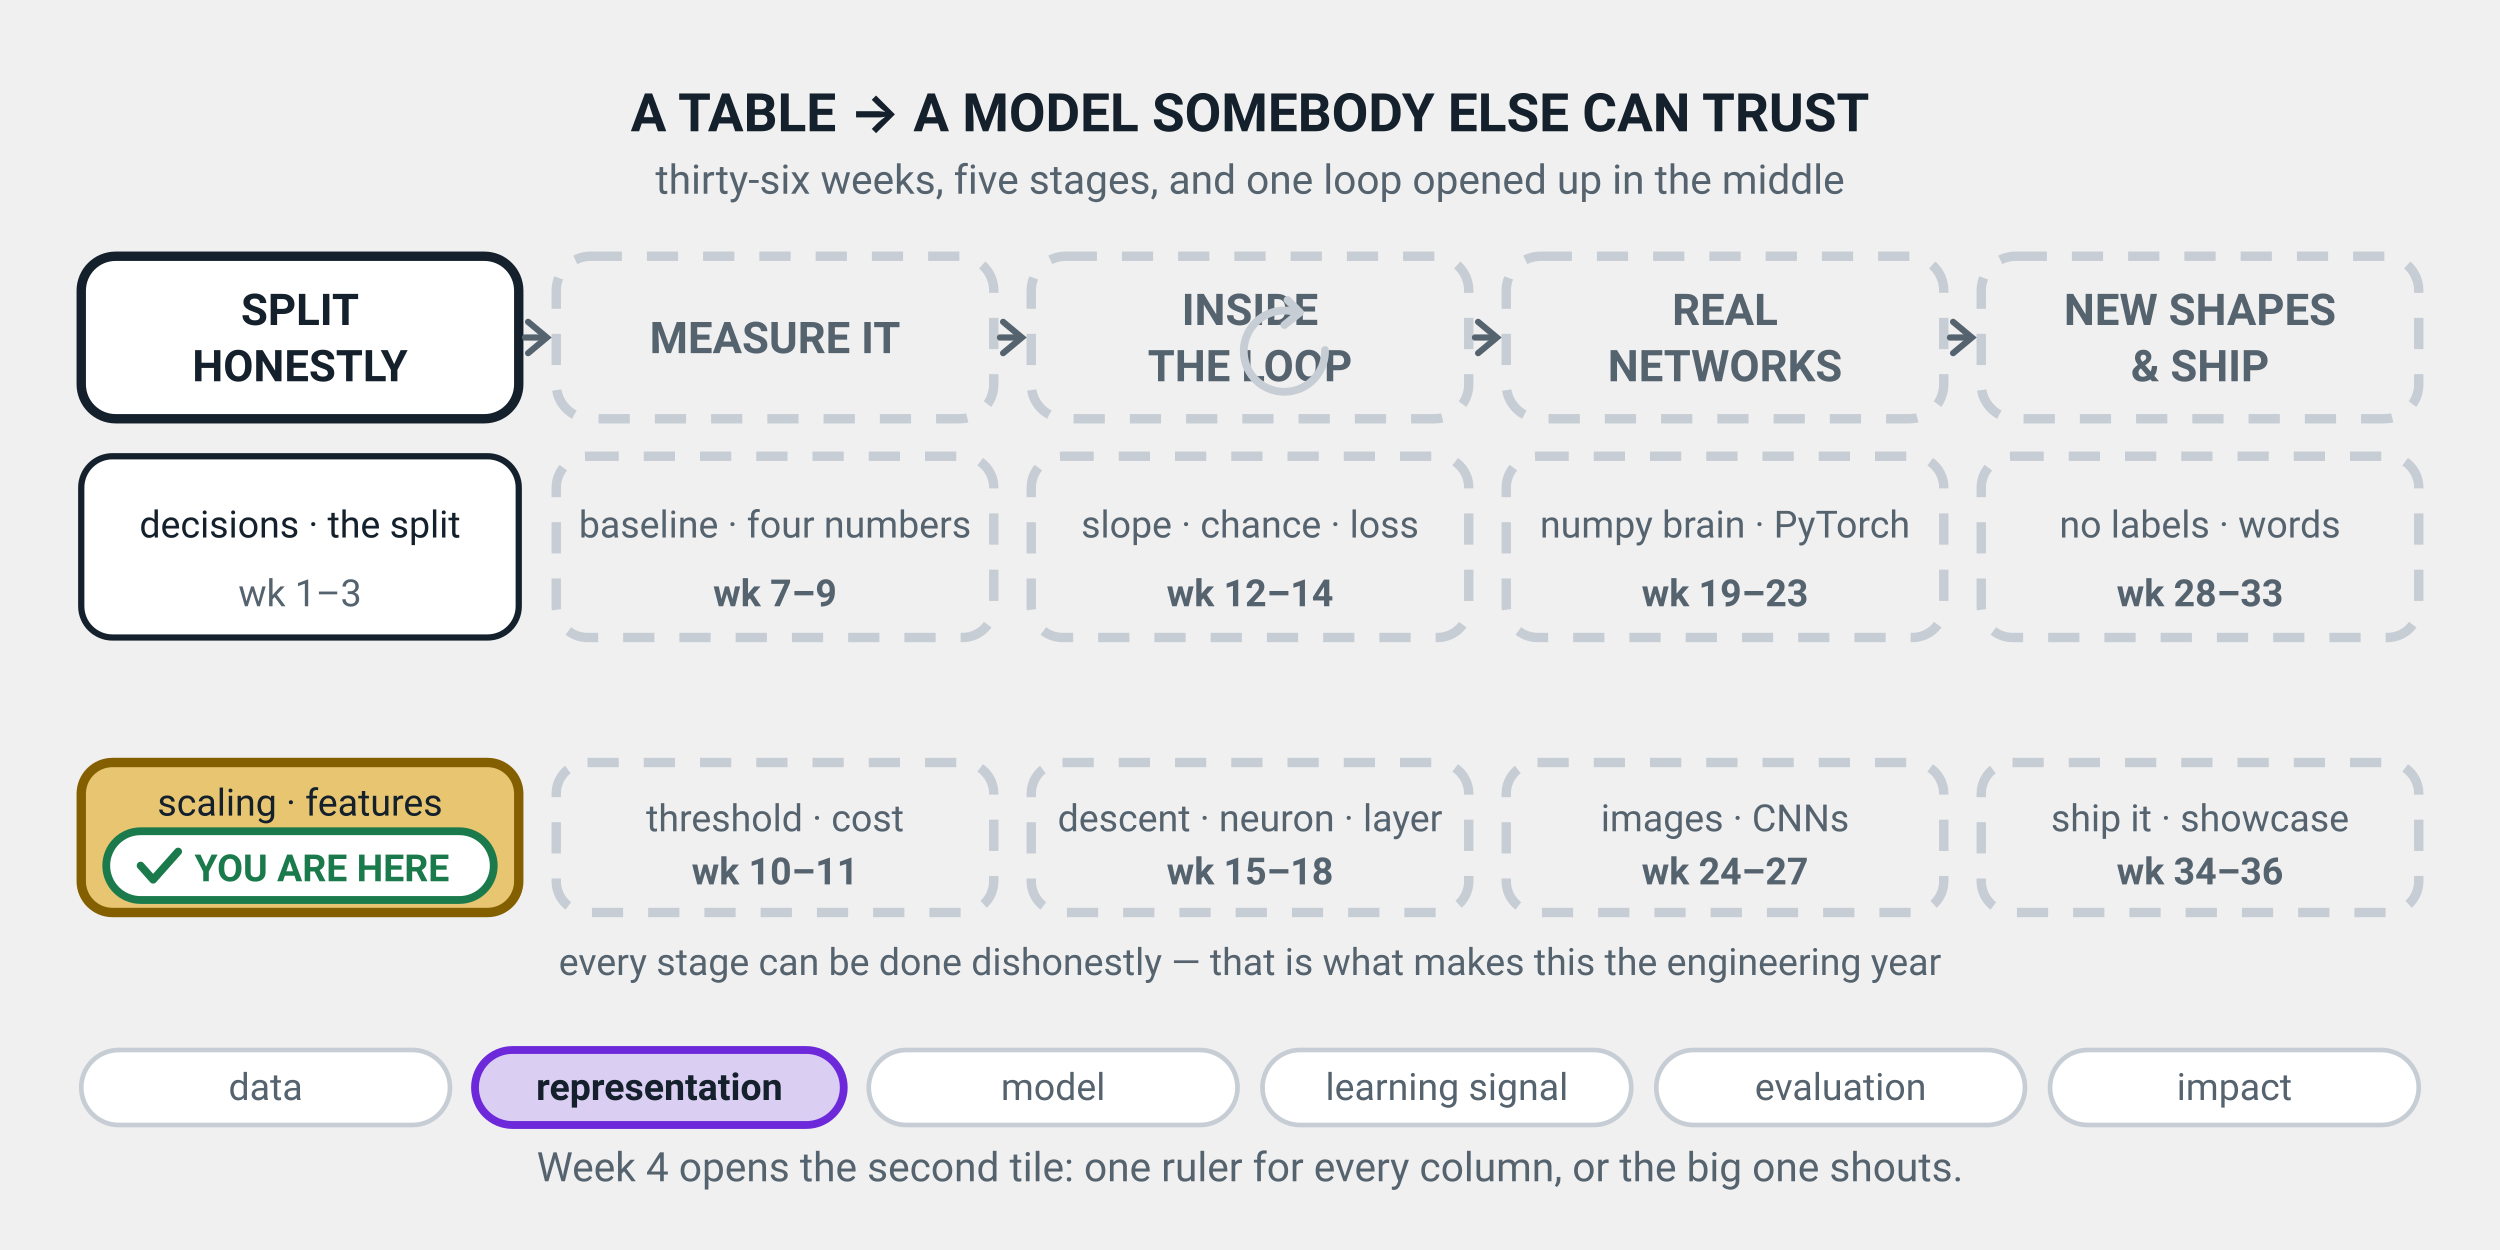
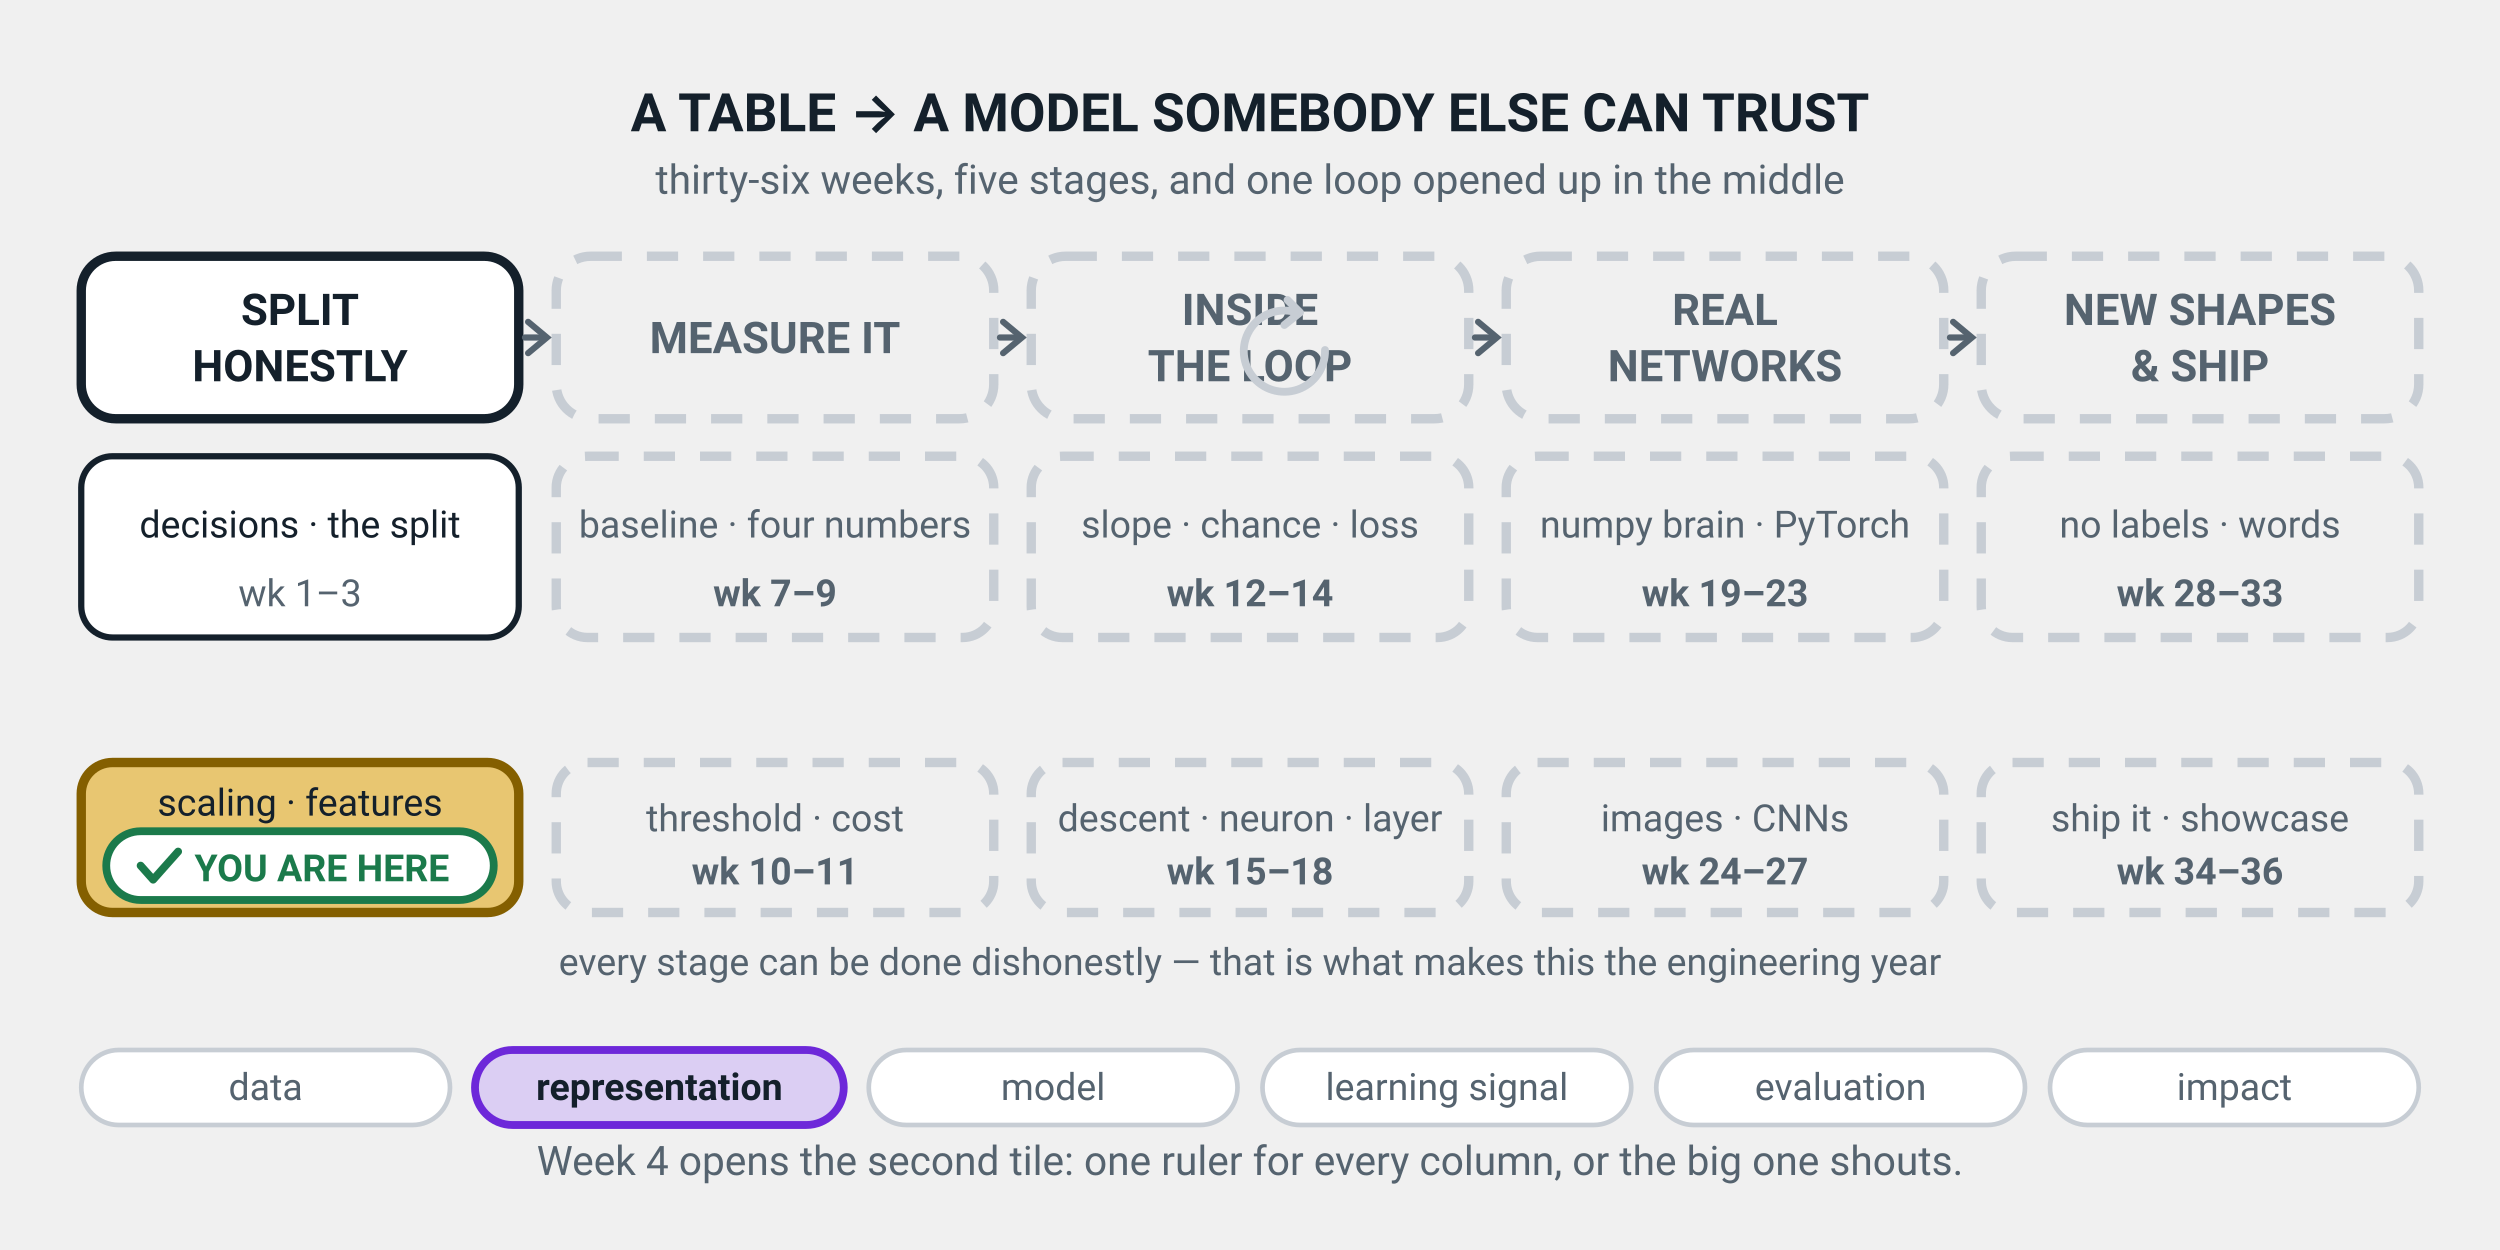
<svg xmlns="http://www.w3.org/2000/svg" viewBox="0 0 800 400" role="img" aria-labelledby="t d" font-family="ui-sans-serif, system-ui, -apple-system, 'Segoe UI', Roboto, sans-serif">
  <text x="400" y="42" text-anchor="middle" font-size="17" font-weight="700" fill="#14202B">
    A TABLE  →  A MODEL SOMEBODY ELSE CAN TRUST</text>
  <text x="400" y="62" text-anchor="middle" font-size="13" fill="#55636F">
    thirty-six weeks, five stages, and one loop opened up in the middle</text>
  <g>
    <rect x="26" y="82" width="140" height="52" rx="11" fill="#FFFFFF" stroke="#14202B" stroke-width="3" />
    <text x="96" y="104" text-anchor="middle" font-size="14" font-weight="700" fill="#14202B">SPLIT</text>
    <text x="96" y="122" text-anchor="middle" font-size="14" font-weight="700" fill="#14202B">HONESTLY</text>
    <rect x="26" y="146" width="140" height="58" rx="10" fill="#FFFFFF" stroke="#14202B" stroke-width="2" />
    <text x="96" y="172" text-anchor="middle" font-size="12" fill="#14202B">decisions · the split</text>
    <text x="96" y="194" text-anchor="middle" font-size="12" fill="#55636F">wk 1–3</text>
    <rect x="26" y="244" width="140" height="48" rx="10" fill="#E8C671" stroke="#845F00" stroke-width="3" />
    <text x="96" y="261" text-anchor="middle" font-size="12" fill="#14202B">scaling · features</text>
    <rect x="34" y="266" width="124" height="22" rx="11" fill="#FFFFFF" stroke="#1B7A4B" stroke-width="2.5" />
    <path d="M45 277 l4 4.5 l8 -9" fill="none" stroke="#1B7A4B" stroke-width="2.5" stroke-linecap="round" stroke-linejoin="round" />
    <text x="103" y="282" text-anchor="middle" font-size="12" font-weight="700" fill="#1B7A4B">YOU ARE HERE</text>
  </g>
  <g>
    <rect x="178" y="82" width="140" height="52" rx="11" fill="none" stroke="#C7CDD4" stroke-width="3" stroke-dasharray="10 8" />
    <text x="248" y="113" text-anchor="middle" font-size="14" font-weight="700" fill="#55636F">MEASURE IT</text>
    <rect x="178" y="146" width="140" height="58" rx="10" fill="none" stroke="#C7CDD4" stroke-width="3" stroke-dasharray="10 8" />
    <text x="248" y="172" text-anchor="middle" font-size="12" fill="#55636F">baseline · four numbers</text>
    <text x="248" y="194" text-anchor="middle" font-size="12" font-weight="700" fill="#55636F">wk 7–9</text>
    <rect x="178" y="244" width="140" height="48" rx="10" fill="none" stroke="#C7CDD4" stroke-width="3" stroke-dasharray="10 8" />
    <text x="248" y="266" text-anchor="middle" font-size="12" fill="#55636F">threshold · cost</text>
    <text x="248" y="283" text-anchor="middle" font-size="12" font-weight="700" fill="#55636F">wk 10–11</text>
  </g>
  <g>
    <rect x="330" y="82" width="140" height="52" rx="11" fill="none" stroke="#C7CDD4" stroke-width="3" stroke-dasharray="10 8" />
    <text x="400" y="104" text-anchor="middle" font-size="14" font-weight="700" fill="#55636F">INSIDE</text>
    <text x="400" y="122" text-anchor="middle" font-size="14" font-weight="700" fill="#55636F">THE LOOP</text>
    <path d="M424 112 a 13 13 0 1 1 -9 -12" fill="none" stroke="#C7CDD4" stroke-width="2.5" stroke-linecap="round" />
    <path d="M412 96 l4 4 -5 4" fill="none" stroke="#C7CDD4" stroke-width="2.5" stroke-linecap="round" stroke-linejoin="round" />
    <rect x="330" y="146" width="140" height="58" rx="10" fill="none" stroke="#C7CDD4" stroke-width="3" stroke-dasharray="10 8" />
    <text x="400" y="172" text-anchor="middle" font-size="12" fill="#55636F">slope · chance · loss</text>
    <text x="400" y="194" text-anchor="middle" font-size="12" font-weight="700" fill="#55636F">wk 12–14</text>
    <rect x="330" y="244" width="140" height="48" rx="10" fill="none" stroke="#C7CDD4" stroke-width="3" stroke-dasharray="10 8" />
    <text x="400" y="266" text-anchor="middle" font-size="12" fill="#55636F">descent · neuron · layer</text>
    <text x="400" y="283" text-anchor="middle" font-size="12" font-weight="700" fill="#55636F">wk 15–18</text>
  </g>
  <g>
    <rect x="482" y="82" width="140" height="52" rx="11" fill="none" stroke="#C7CDD4" stroke-width="3" stroke-dasharray="10 8" />
    <text x="552" y="104" text-anchor="middle" font-size="14" font-weight="700" fill="#55636F">REAL</text>
    <text x="552" y="122" text-anchor="middle" font-size="14" font-weight="700" fill="#55636F">NETWORKS</text>
    <rect x="482" y="146" width="140" height="58" rx="10" fill="none" stroke="#C7CDD4" stroke-width="3" stroke-dasharray="10 8" />
    <text x="552" y="172" text-anchor="middle" font-size="12" fill="#55636F">numpy brain · PyTorch</text>
    <text x="552" y="194" text-anchor="middle" font-size="12" font-weight="700" fill="#55636F">wk 19–23</text>
    <rect x="482" y="244" width="140" height="48" rx="10" fill="none" stroke="#C7CDD4" stroke-width="3" stroke-dasharray="10 8" />
    <text x="552" y="266" text-anchor="middle" font-size="12" fill="#55636F">images · CNNs</text>
    <text x="552" y="283" text-anchor="middle" font-size="12" font-weight="700" fill="#55636F">wk 24–27</text>
  </g>
  <g>
    <rect x="634" y="82" width="140" height="52" rx="11" fill="none" stroke="#C7CDD4" stroke-width="3" stroke-dasharray="10 8" />
    <text x="704" y="104" text-anchor="middle" font-size="14" font-weight="700" fill="#55636F">NEW SHAPES</text>
    <text x="704" y="122" text-anchor="middle" font-size="14" font-weight="700" fill="#55636F">&amp; SHIP</text>
    <rect x="634" y="146" width="140" height="58" rx="10" fill="none" stroke="#C7CDD4" stroke-width="3" stroke-dasharray="10 8" />
    <text x="704" y="172" text-anchor="middle" font-size="12" fill="#55636F">no labels · words</text>
    <text x="704" y="194" text-anchor="middle" font-size="12" font-weight="700" fill="#55636F">wk 28–33</text>
    <rect x="634" y="244" width="140" height="48" rx="10" fill="none" stroke="#C7CDD4" stroke-width="3" stroke-dasharray="10 8" />
    <text x="704" y="266" text-anchor="middle" font-size="12" fill="#55636F">ship it · showcase</text>
    <text x="704" y="283" text-anchor="middle" font-size="12" font-weight="700" fill="#55636F">wk 34–36</text>
  </g>
  <g stroke="#55636F" stroke-width="2" fill="none" stroke-linecap="round">
    <path d="M168 108 L174 108" />
    <path d="M169 103 l6 5 -6 5" />
    <path d="M320 108 L326 108" />
    <path d="M321 103 l6 5 -6 5" />
    <path d="M472 108 L478 108" />
    <path d="M473 103 l6 5 -6 5" />
    <path d="M624 108 L630 108" />
    <path d="M625 103 l6 5 -6 5" />
  </g>
  <text x="400" y="312" text-anchor="middle" font-size="12" fill="#55636F">
    every stage can be done dishonestly — that is what makes this the engineering year</text>
  <g font-size="12" text-anchor="middle">
    <rect x="26" y="336" width="118" height="24" rx="12" fill="#FFFFFF" stroke="#C7CDD4" stroke-width="1.5" />
    <text x="85" y="352" fill="#55636F">data</text>
    <rect x="152" y="336" width="118" height="24" rx="12" fill="#DBCEF3" stroke="#6D28D9" stroke-width="2.5" />
    <text x="211" y="352" font-weight="700" fill="#14202B">representation</text>
    <rect x="278" y="336" width="118" height="24" rx="12" fill="#FFFFFF" stroke="#C7CDD4" stroke-width="1.5" />
    <text x="337" y="352" fill="#55636F">model</text>
    <rect x="404" y="336" width="118" height="24" rx="12" fill="#FFFFFF" stroke="#C7CDD4" stroke-width="1.5" />
    <text x="463" y="352" fill="#55636F">learning signal</text>
    <rect x="530" y="336" width="118" height="24" rx="12" fill="#FFFFFF" stroke="#C7CDD4" stroke-width="1.5" />
    <text x="589" y="352" fill="#55636F">evaluation</text>
    <rect x="656" y="336" width="118" height="24" rx="12" fill="#FFFFFF" stroke="#C7CDD4" stroke-width="1.5" />
    <text x="715" y="352" fill="#55636F">impact</text>
  </g>
-   <text x="400" y="378" text-anchor="middle" font-size="13" fill="#55636F">
+   <text x="400" y="376" text-anchor="middle" font-size="13" fill="#55636F">
    Week 4 opens the second tile: one ruler for every column, or the big one shouts.</text>
</svg>
